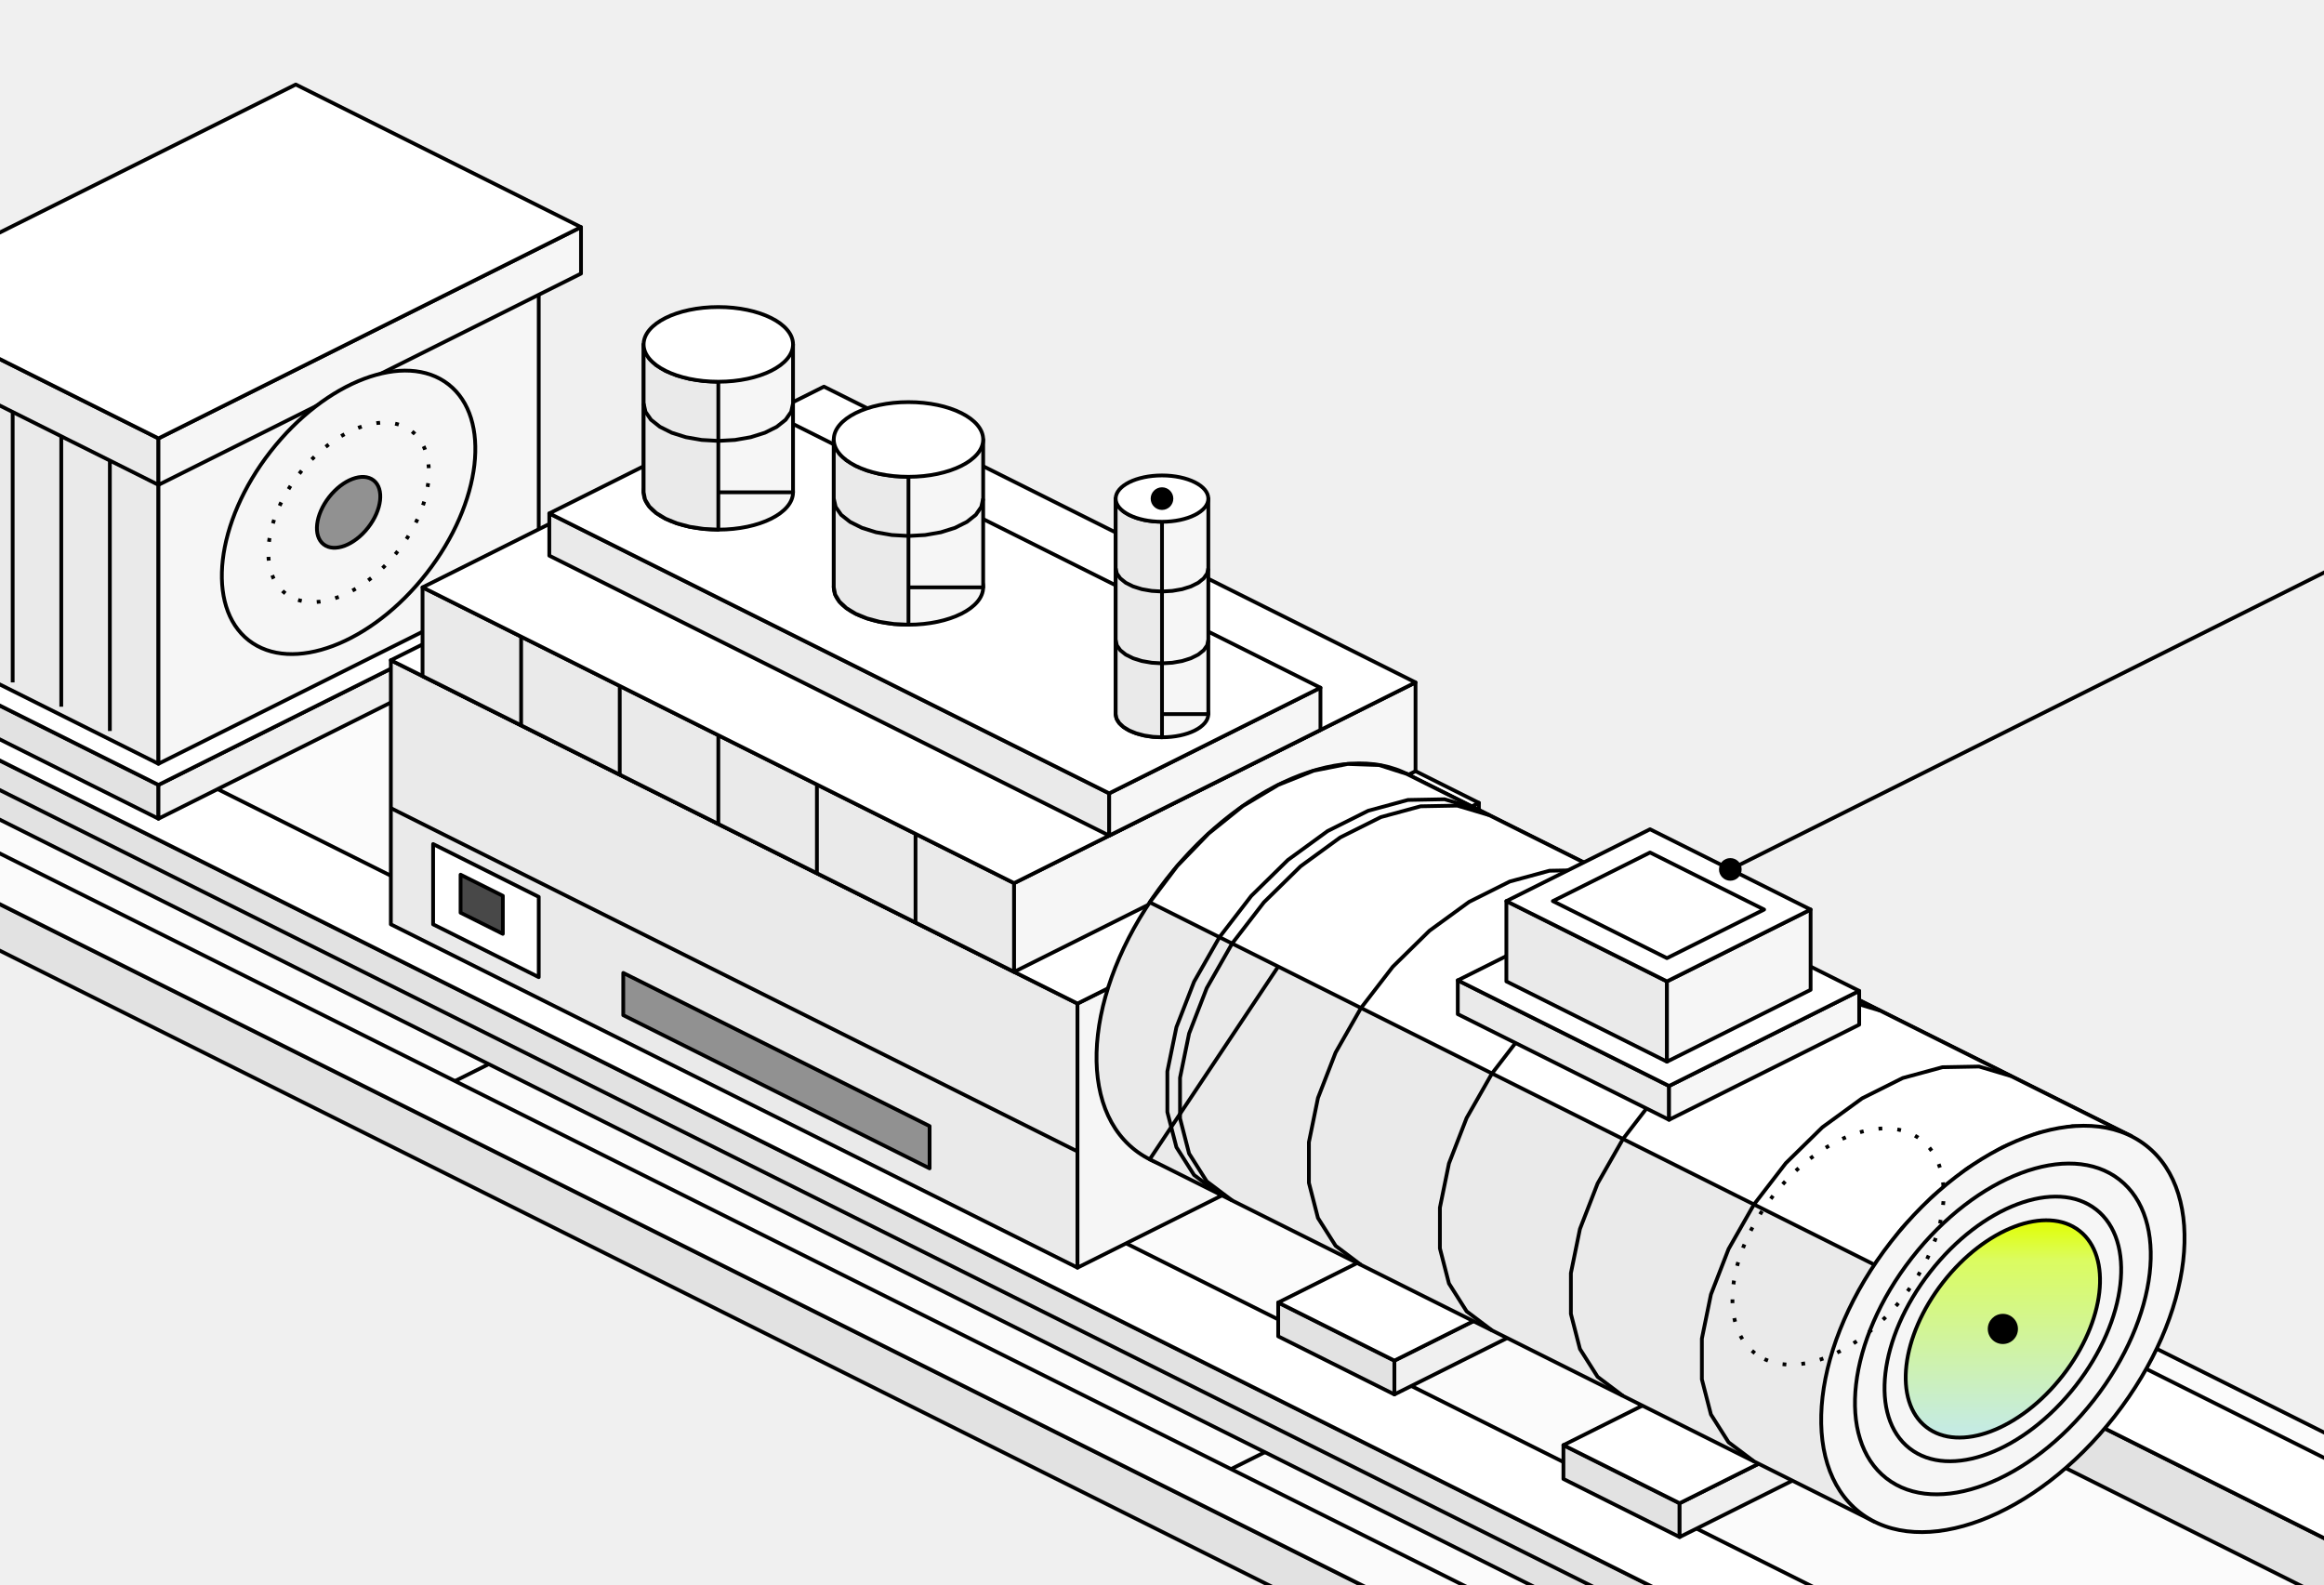
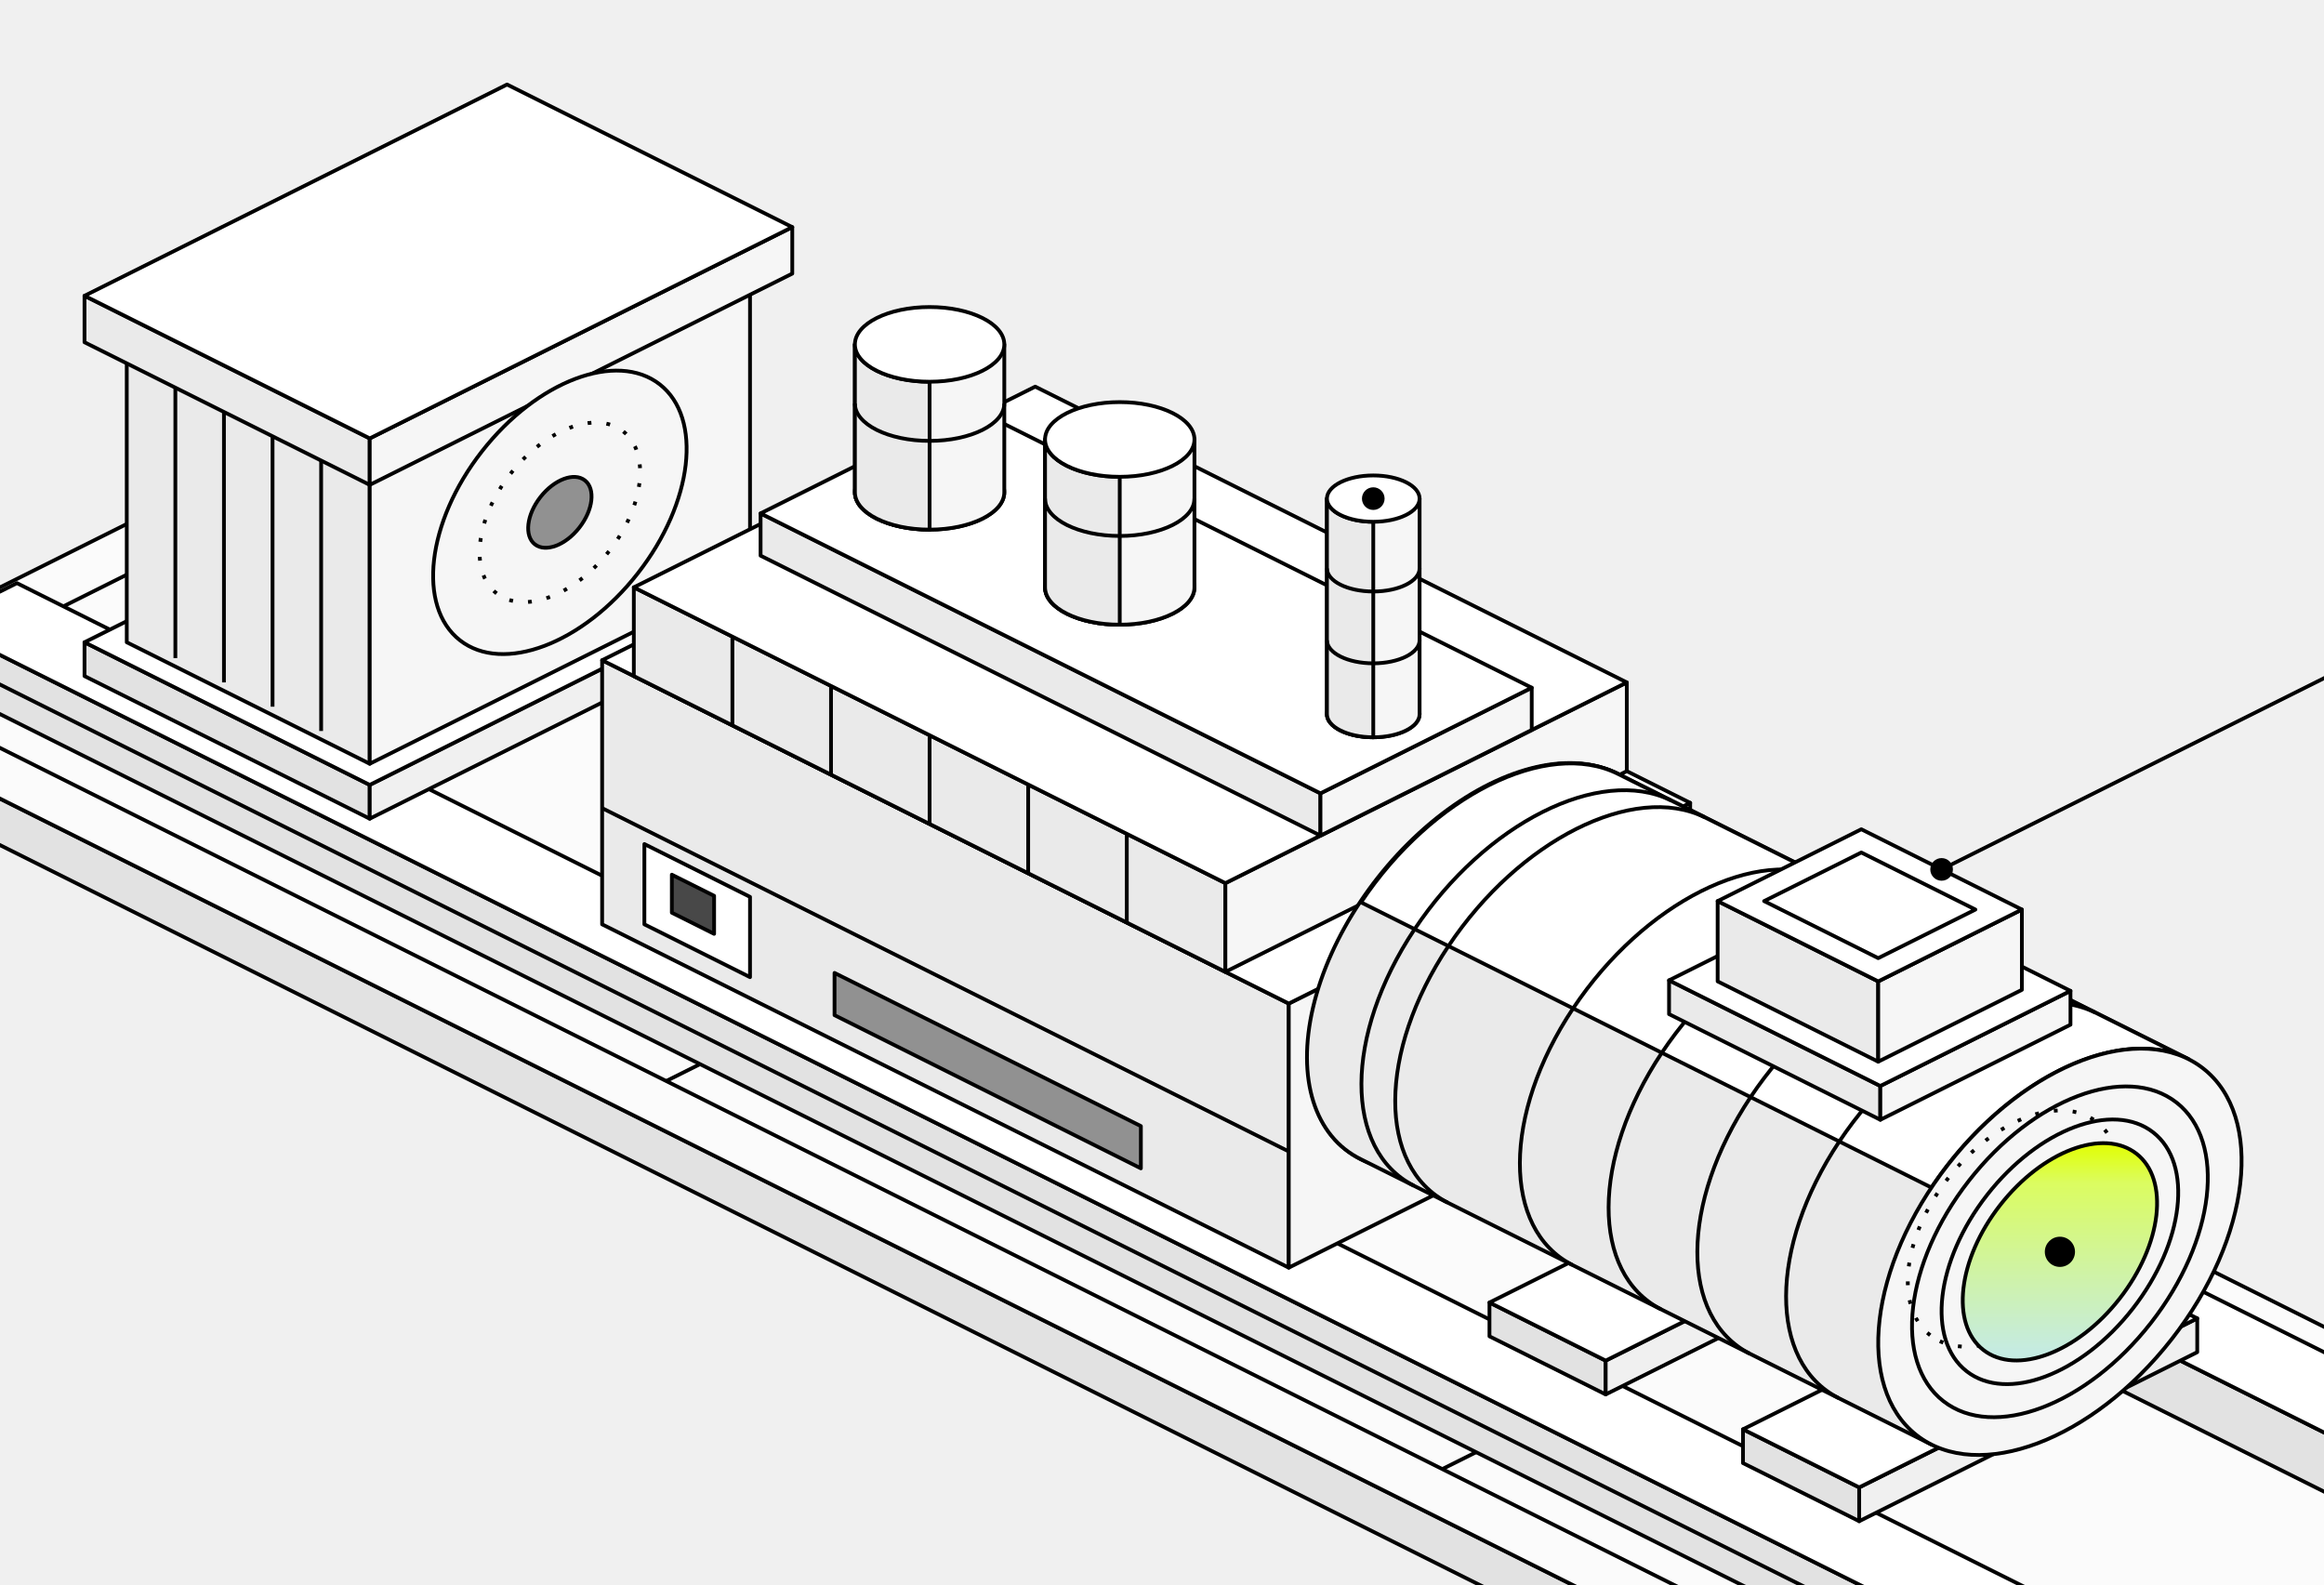
- <svg class="cf-iso" style="--vb-w:616; --iso-travel: 15.4" viewBox="-72 8 616 420" fill="none" aria-hidden="true">
+ <svg class="cf-iso" style="--vb-w:616; --iso-travel: 15.4" viewBox="-128 8 616 420" fill="none" aria-hidden="true">
  <defs>
-     <linearGradient id="cf-ex-01" x1="436.18" y1="377.96" x2="572.38" y2="271.62" gradientUnits="userSpaceOnUse">
+     <linearGradient id="cf-ex-01" x1="395.3" y1="357.52" x2="531.5" y2="251.18" gradientUnits="userSpaceOnUse">
      <stop stop-color="#E1FF00" />
      <stop offset="0.061" stop-color="#DBFC60" />
      <stop offset="0.32" stop-color="#C5EBE2" />
      <stop offset="1" stop-color="#CFCFCF" />
    </linearGradient>
  </defs>
  <g class="cf-iso__scene" stroke="#000" stroke-linejoin="round">
    <g class="cf-iso__form" data-stage="0">
      <path d="M-184 191.68 460 513.68 460 526 -184 204Z" fill="#E2E2E2" />
      <path d="M628 429.68 460 513.68 460 526 628 442Z" fill="#F0F0F0" />
      <path d="M-16 107.68 628 429.68 460 513.68 -184 191.68Z" fill="#FBFBFB" />
      <path d="M-16 121.12 601.12 429.68 460 500.24 -157.12 191.68Z" />
      <path d="M189.71 223.97 48.59 294.53" />
      <path d="M395.41 326.83 254.29 397.39" />
      <path d="M-42.88 122.24 567.52 427.44 567.52 443.12 -42.88 137.92Z" fill="#E2E2E2" />
      <path d="M588.8 416.8 567.52 427.44 567.52 443.12 588.8 432.48Z" fill="#F0F0F0" />
      <path d="M-21.6 111.6 588.8 416.8 567.52 427.44 -42.88 122.24Z" fill="#FFFFFF" />
      <path d="M-144.8 173.2 465.6 478.4 465.6 494.08 -144.8 188.88Z" fill="#E2E2E2" />
      <path d="M486.88 467.76 465.6 478.4 465.6 494.08 486.88 483.44Z" fill="#F0F0F0" />
      <path d="M-123.52 162.56 486.88 467.76 465.6 478.4 -144.8 173.2Z" fill="#FFFFFF" />
      <path d="M-144.8 181.04 465.6 486.24" />
    </g>
    <g class="cf-iso__form" data-stage="1">
      <path d="M-105.6 178.24 -30 216.04 -30 225 -105.6 187.2Z" fill="#E2E2E2" />
      <path d="M82 160.04 -30 216.04 -30 225 82 169Z" fill="#F0F0F0" />
      <path d="M6.4 122.24 82 160.04 -30 216.04 -105.6 178.24Z" fill="#FFFFFF" />
      <path d="M-94.4 98.72 -30 130.92 -30 210.44 -94.4 178.24Z" fill="#EAEAEA" />
      <path d="M70.8 80.52 -30 130.92 -30 210.44 70.8 160.04Z" fill="#F6F6F6" />
      <path d="M6.4 48.32 70.8 80.52 -30 130.92 -94.4 98.72Z" fill="#FFFFFF" />
      <path d="M-81.52 182.44 -81.52 107.4" />
      <path d="M-68.64 188.88 -68.64 113.84" />
      <path d="M-55.76 195.32 -55.76 120.28" />
      <path d="M-42.88 201.76 -42.88 126.72" />
      <path d="M-105.6 86.4 -30 124.2 -30 136.52 -105.6 98.72Z" fill="#EAEAEA" />
      <path d="M82 68.2 -30 124.2 -30 136.52 82 80.52Z" fill="#F6F6F6" />
      <path d="M6.4 30.4 82 68.2 -30 124.2 -105.6 86.4Z" fill="#FFFFFF" />
      <ellipse cx="20.4" cy="143.8" rx="43.03" ry="26.23" transform="rotate(127.98 20.4 143.8)" fill="#F6F6F6" />
      <ellipse cx="20.4" cy="143.8" rx="10.76" ry="6.56" transform="rotate(127.98 20.4 143.8)" fill="#919191" />
      <path d="M31.6 183 213.6 274 213.6 344 31.6 253Z" fill="#EAEAEA" />
      <path d="M320 220.8 213.6 274 213.6 344 320 290.8Z" fill="#F6F6F6" />
      <path d="M138 129.8 320 220.8 213.6 274 31.6 183Z" fill="#FFFFFF" />
      <path d="M31.6 222.2 213.6 313.2" />
      <path d="M42.8 253 70.8 267 70.8 245.72 42.8 231.72Z" fill="#FFFFFF" />
      <path d="M50.08 249.92 61.28 255.52 61.28 245.44 50.08 239.84Z" fill="#484848" />
      <path d="M93.2 277.08 174.4 317.68 174.4 306.48 93.2 265.88Z" fill="#919191" />
      <path d="M40 163.68 196.8 242.08 196.8 265.6 40 187.2Z" fill="#EAEAEA" />
      <path d="M303.2 188.88 196.8 242.08 196.8 265.6 303.2 212.4Z" fill="#F6F6F6" />
      <path d="M146.4 110.48 303.2 188.88 196.8 242.08 40 163.68Z" fill="#FFFFFF" />
      <path d="M66.13 200.27 66.13 176.75" />
      <path d="M92.27 213.33 92.27 189.81" />
      <path d="M118.4 226.4 118.4 202.88" />
      <path d="M144.53 239.47 144.53 215.95" />
      <path d="M170.67 252.53 170.67 229.01" />
      <path d="M73.6 144.08 222 218.28 222 229.48 73.6 155.28Z" fill="#EAEAEA" />
      <path d="M278 190.28 222 218.28 222 229.48 278 201.48Z" fill="#F6F6F6" />
      <path d="M129.6 116.08 278 190.28 222 218.28 73.6 144.08Z" fill="#FFFFFF" />
      <ellipse cx="118.4" cy="138.48" rx="19.8" ry="9.9" fill="#F6F6F6" />
-       <path d="M98.6 138.48 98.6 99.28 138.2 99.28 138.2 138.48Z" fill="#F6F6F6" />
-       <path d="M118.4 148.38 114.54 148.19 110.82 147.63 107.4 146.71 104.4 145.48 101.94 143.98 100.11 142.27 98.98 140.41 98.6 138.48 98.6 99.28 98.98 101.21 100.11 103.07 101.94 104.78 104.4 106.28 107.4 107.51 110.82 108.43 114.54 108.99 118.4 109.18Z" fill="#EAEAEA" />
+       <path d="M98.6 138.48 98.6 99.28 138.2 99.28 138.2 138.48A19.8 9.9 0 1 1 98.6 138.48Z" fill="#F6F6F6" />
+       <path d="M118.4 148.38A19.8 9.9 0 0 1 98.6 138.48L98.6 99.28A19.8 9.9 0 0 0 118.4 109.18Z" fill="#EAEAEA" />
      <ellipse cx="118.4" cy="99.28" rx="19.8" ry="9.9" fill="#FFFFFF" />
-       <path d="M138.2 114.96 137.7 117.16 136.24 119.26 133.88 121.13 130.74 122.7 126.99 123.88 122.81 124.61 118.4 124.86 113.99 124.61 109.81 123.88 106.06 122.7 102.92 121.13 100.56 119.26 99.1 117.16 98.6 114.96" />
+       <path d="M138.2 114.96A19.8 9.9 0 0 1 98.6 114.96" />
      <ellipse cx="168.8" cy="163.68" rx="19.8" ry="9.9" fill="#F6F6F6" />
-       <path d="M149 163.68 149 124.48 188.6 124.48 188.6 163.68Z" fill="#F6F6F6" />
-       <path d="M168.8 173.58 164.94 173.39 161.22 172.83 157.8 171.91 154.8 170.68 152.34 169.18 150.51 167.47 149.38 165.61 149 163.68 149 124.48 149.38 126.41 150.51 128.27 152.34 129.98 154.8 131.48 157.8 132.71 161.22 133.63 164.94 134.19 168.8 134.38Z" fill="#EAEAEA" />
+       <path d="M149 163.68 149 124.48 188.6 124.48 188.6 163.68A19.8 9.9 0 1 1 149 163.68Z" fill="#F6F6F6" />
+       <path d="M168.8 173.58A19.8 9.9 0 0 1 149 163.68L149 124.48A19.8 9.9 0 0 0 168.8 134.38Z" fill="#EAEAEA" />
      <ellipse cx="168.8" cy="124.48" rx="19.8" ry="9.9" fill="#FFFFFF" />
-       <path d="M188.6 140.16 188.1 142.36 186.64 144.46 184.28 146.33 181.14 147.9 177.39 149.08 173.21 149.81 168.8 150.06 164.39 149.81 160.21 149.08 156.46 147.9 153.32 146.33 150.96 144.46 149.5 142.36 149 140.16" />
+       <path d="M188.6 140.16A19.8 9.9 0 0 1 149 140.16" />
      <ellipse cx="236" cy="197.28" rx="12.28" ry="6.14" fill="#F6F6F6" />
-       <path d="M223.72 197.28 223.72 140.16 248.28 140.16 248.28 197.28Z" fill="#F6F6F6" />
-       <path d="M236 203.42 233.61 203.3 231.3 202.95 229.18 202.38 227.32 201.62 225.79 200.69 224.66 199.63 223.96 198.48 223.72 197.28 223.72 140.16 223.96 141.36 224.66 142.51 225.79 143.57 227.32 144.5 229.18 145.26 231.3 145.83 233.61 146.18 236 146.3Z" fill="#EAEAEA" />
+       <path d="M223.72 197.28 223.72 140.16 248.28 140.16 248.28 197.28A12.28 6.14 0 1 1 223.72 197.28Z" fill="#F6F6F6" />
+       <path d="M236 203.42A12.28 6.14 0 0 1 223.72 197.28L223.72 140.16A12.28 6.14 0 0 0 236 146.3Z" fill="#EAEAEA" />
      <ellipse cx="236" cy="140.16" rx="12.28" ry="6.14" fill="#FFFFFF" />
-       <path d="M248.28 177.68 247.97 179.05 247.06 180.34 245.6 181.51 243.65 182.48 241.33 183.21 238.73 183.66 236 183.82 233.27 183.66 230.67 183.21 228.35 182.48 226.4 181.51 224.94 180.34 224.03 179.05 223.72 177.68" />
-       <path d="M248.28 158.64 247.97 160.01 247.06 161.3 245.6 162.47 243.65 163.44 241.33 164.17 238.73 164.62 236 164.78 233.27 164.62 230.67 164.17 228.35 163.44 226.4 162.47 224.94 161.3 224.03 160.01 223.72 158.64" />
+       <path d="M248.28 177.68A12.28 6.14 0 0 1 223.72 177.68" />
+       <path d="M248.28 158.64A12.28 6.14 0 0 1 223.72 158.64" />
    </g>
    <g class="cf-iso__form" data-stage="2">
      <path d="M266.8 353.24 297.6 368.64 297.6 377.6 266.8 362.2Z" fill="#E2E2E2" />
      <path d="M387.2 323.84 297.6 368.64 297.6 377.6 387.2 332.8Z" fill="#F0F0F0" />
      <path d="M356.4 308.44 387.2 323.84 297.6 368.64 266.8 353.24Z" fill="#FFFFFF" />
-       <path d="M342.4 391.04 373.2 406.44 373.2 415.4 342.4 400Z" fill="#E2E2E2" />
-       <path d="M462.8 361.64 373.2 406.44 373.2 415.4 462.8 370.6Z" fill="#F0F0F0" />
-       <path d="M432 346.24 462.8 361.64 373.2 406.44 342.4 391.04Z" fill="#FFFFFF" />
+       <path d="M334 386.84 364.8 402.24 364.8 411.2 334 395.8Z" fill="#E2E2E2" />
+       <path d="M454.4 357.44 364.8 402.24 364.8 411.2 454.4 366.4Z" fill="#F0F0F0" />
+       <path d="M423.6 342.04 454.4 357.44 364.8 402.24 334 386.84Z" fill="#FFFFFF" />
      <ellipse cx="266.8" cy="264.2" rx="61.68" ry="37.6" transform="rotate(127.98 266.8 264.2)" fill="#EAEAEA" />
-       <path d="M300.85 213.12 492.93 309.16 424.83 411.32 232.75 315.28Z" fill="#EAEAEA" />
-       <path d="M232.75 247.17 240.04 237.53 248.37 228.92 257.4 221.66 266.8 216.04 276.2 212.27 285.23 210.49 293.56 210.78 300.85 213.12 492.93 309.16 485.64 306.82 477.31 306.53 468.28 308.31 458.88 312.08 449.48 317.7 440.45 324.96 432.12 333.57 424.83 343.21Z" fill="#FFFFFF" />
-       <ellipse cx="458.88" cy="360.24" rx="61.68" ry="37.6" transform="rotate(127.98 458.88 360.24)" fill="#F6F6F6" />
-       <path d="M251.23 324.52 244.5 319.45 239.82 312.07 237.42 302.76 237.42 291.98 239.82 280.26 244.5 268.21 251.23 256.41 259.66 245.47 269.37 235.94 279.89 228.28 290.67 222.89 301.19 220.03 310.9 219.85 319.33 222.36" />
-       <path d="M254.59 326.2 247.86 321.13 243.18 313.75 240.78 304.44 240.78 293.66 243.18 281.94 247.86 269.89 254.59 258.09 263.02 247.15 272.73 237.62 283.25 229.96 294.03 224.57 304.55 221.71 314.26 221.53 322.69 224.04" />
-       <path d="M288.75 343.28 282.02 338.21 277.34 330.83 274.94 321.52 274.94 310.74 277.34 299.02 282.02 286.97 288.75 275.17 297.18 264.23 306.89 254.7 317.41 247.04 328.19 241.65 338.71 238.79 348.42 238.61 356.85 241.12" />
-       <path d="M323.47 360.64 316.74 355.57 312.06 348.19 309.66 338.88 309.66 328.1 312.06 316.38 316.74 304.33 323.47 292.53 331.9 281.59 341.61 272.06 352.13 264.4 362.91 259.01 373.43 256.15 383.14 255.97 391.57 258.48" />
-       <path d="M358.19 378 351.46 372.93 346.78 365.55 344.38 356.24 344.38 345.46 346.78 333.74 351.46 321.69 358.19 309.89 366.62 298.95 376.33 289.42 386.85 281.76 397.63 276.37 408.15 273.51 417.86 273.33 426.29 275.84" />
-       <path d="M392.91 395.36 386.18 390.29 381.5 382.91 379.1 373.6 379.1 362.82 381.5 351.1 386.18 339.05 392.91 327.25 401.34 316.31 411.05 306.78 421.57 299.12 432.35 293.73 442.87 290.87 452.58 290.69 461.01 293.2" />
+       <path d="M300.85 213.12 452.05 288.72 383.95 390.88 232.75 315.28A61.68 37.6 127.98 1 1 300.85 213.12Z" fill="#EAEAEA" />
+       <path d="M232.75 247.17A61.68 37.6 127.98 0 1 300.85 213.12L452.05 288.72A61.68 37.6 127.98 0 0 383.95 322.77Z" fill="#FFFFFF" />
+       <ellipse cx="418" cy="339.8" rx="61.68" ry="37.6" transform="rotate(127.98 418 339.8)" fill="#F6F6F6" />
+       <path d="M246.75 322.28A61.68 37.6 127.98 0 1 314.85 220.12" />
+       <path d="M255.71 326.76A61.68 37.6 127.98 0 1 323.81 224.6" />
+       <path d="M288.75 343.28A61.68 37.6 127.98 0 1 356.85 241.12" />
+       <path d="M312.27 355.04A61.68 37.6 127.98 0 1 380.37 252.88" />
+       <path d="M335.79 366.8A61.68 37.6 127.98 0 1 403.89 264.64" />
+       <path d="M359.31 378.56A61.68 37.6 127.98 0 1 427.41 276.4" />
    </g>
    <g class="cf-iso__form" data-stage="3">
      <path d="M314.4 267.84 370.4 295.84 370.4 304.8 314.4 276.8Z" fill="#EAEAEA" />
      <path d="M420.8 270.64 370.4 295.84 370.4 304.8 420.8 279.6Z" fill="#F6F6F6" />
      <path d="M364.8 242.64 420.8 270.64 370.4 295.84 314.4 267.84Z" fill="#FFFFFF" />
      <path d="M327.28 246.84 369.84 268.12 369.84 289.4 327.28 268.12Z" fill="#EAEAEA" />
      <path d="M407.92 249.08 369.84 268.12 369.84 289.4 407.92 270.36Z" fill="#F6F6F6" />
      <path d="M365.36 227.8 407.92 249.08 369.84 268.12 327.28 246.84Z" fill="#FFFFFF" />
      <path d="M365.36 233.96 395.6 249.08 369.84 261.96 339.6 246.84Z" />
-       <ellipse cx="458.88" cy="360.24" rx="50.21" ry="30.61" transform="rotate(127.98 458.88 360.24)" fill="#F6F6F6" />
-       <ellipse cx="458.88" cy="360.24" rx="40.17" ry="24.49" transform="rotate(127.98 458.88 360.24)" fill="none" />
+       <ellipse cx="418" cy="339.8" rx="50.21" ry="30.61" transform="rotate(127.98 418 339.8)" fill="#F6F6F6" />
+       <ellipse cx="418" cy="339.8" rx="40.17" ry="24.49" transform="rotate(127.98 418 339.8)" fill="none" />
    </g>
    <g class="cf-iso__ghost" stroke-dasharray="1 4" fill="none">
-       <ellipse cx="415.2" cy="338.4" rx="35.86" ry="21.86" transform="rotate(127.98 415.2 338.4)" fill="none" />
+       <ellipse cx="405.68" cy="333.64" rx="35.86" ry="21.86" transform="rotate(127.98 405.68 333.64)" fill="none" />
    </g>
    <ellipse class="cf-iso__ghost cf-iso__orbit" cx="20.4" cy="143.8" rx="27.25" ry="16.61" transform="rotate(127.98 20.4 143.8)" fill="none" stroke-dasharray="1 4" />
-     <ellipse class="cf-iso__light" cx="458.88" cy="360.24" rx="32.99" ry="20.11" transform="rotate(127.98 458.88 360.24)" fill="url(#cf-ex-01)" />
-     <line class="cf-iso__trace" x1="558" y1="152.76" x2="386.64" y2="238.44" stroke="#000" pathLength="1" style="--trace-from:0.918" />
-     <circle class="cf-iso__node" cx="458.88" cy="360.24" r="4" fill="#000" stroke="none" />
+     <ellipse class="cf-iso__light" cx="418" cy="339.8" rx="32.99" ry="20.11" transform="rotate(127.98 418 339.8)" fill="url(#cf-ex-01)" />
+     <line class="cf-iso__trace" x1="496.4" y1="183.56" x2="386.64" y2="238.44" stroke="#000" pathLength="1" style="--trace-from:0.923" />
+     <circle class="cf-iso__node" cx="418" cy="339.8" r="4" fill="#000" stroke="none" />
    <circle class="cf-iso__node" cx="236" cy="140.16" r="3" fill="#000" stroke="none" />
    <circle class="cf-iso__node" cx="386.64" cy="238.44" r="3" fill="#000" stroke="none" />
  </g>
</svg>
